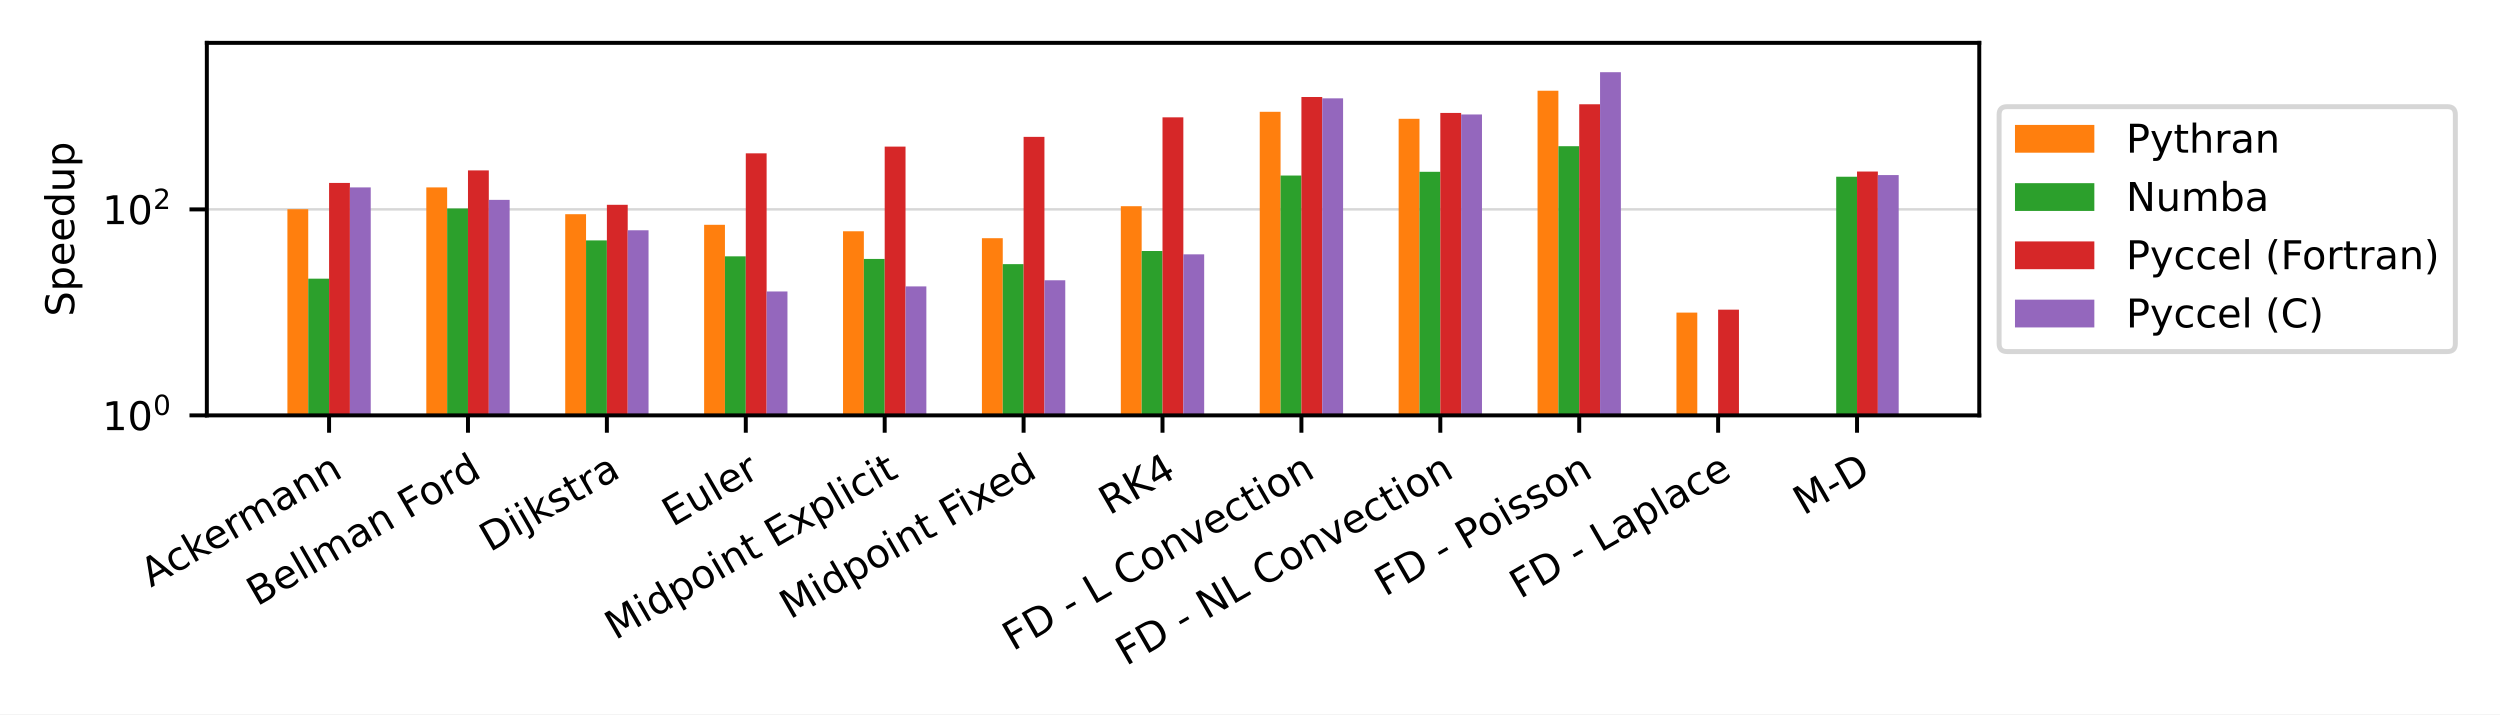
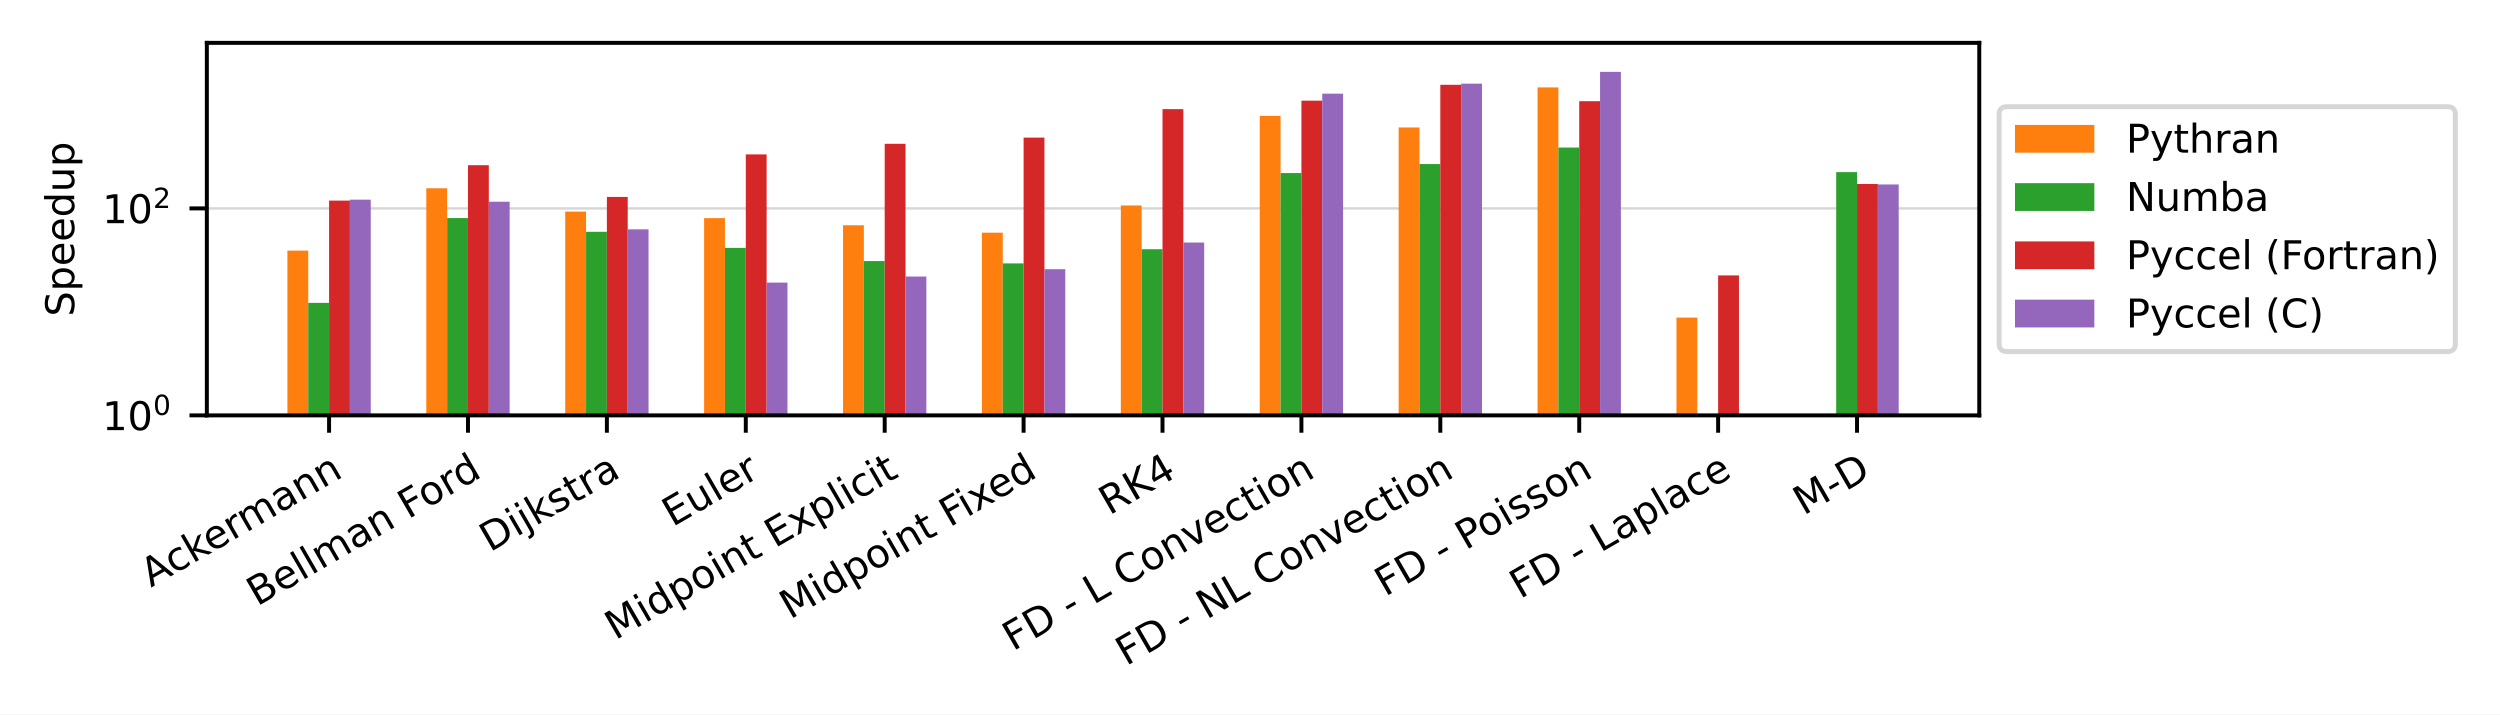
<svg xmlns="http://www.w3.org/2000/svg" xmlns:xlink="http://www.w3.org/1999/xlink" width="504pt" height="144pt" viewBox="0 0 504 144" version="1.1">
  <defs>
    <style type="text/css">*{stroke-linejoin: round; stroke-linecap: butt}</style>
  </defs>
  <g id="figure_1">
    <g id="patch_1">
      <path d="M 0 144  L 504 144  L 504 0  L 0 0  z " style="fill: #ffffff" />
    </g>
    <g id="axes_1">
      <g id="patch_2">
        <path d="M 41.698 83.74  L 399.02 83.74  L 399.02 8.64  L 41.698 8.64  z " style="fill: #ffffff" />
      </g>
      <g id="matplotlib.axis_1">
        <g id="xtick_1">
          <g id="line2d_1">
            <defs>
-               <path id="meb3651550b" d="M 0 0  L 0 3.5  " style="stroke: #000000; stroke-width: 0.8" />
+               <path id="m6b5cda3c43" d="M 0 0  L 0 3.5  " style="stroke: #000000; stroke-width: 0.8" />
            </defs>
            <g>
-               <use xlink:href="#meb3651550b" x="66.341" y="83.74" style="stroke: #000000; stroke-width: 0.8" />
+               <use xlink:href="#m6b5cda3c43" x="66.341" y="83.74" style="stroke: #000000; stroke-width: 0.8" />
            </g>
          </g>
          <g id="text_1">
            <g transform="translate(30.42646 118.494) rotate(-30) scale(0.08 -0.08)">
              <defs>
                <path id="DejaVuSans-41" d="M 2188 4044  L 1331 1722  L 3047 1722  L 2188 4044  z M 1831 4666  L 2547 4666  L 4325 0  L 3669 0  L 3244 1197  L 1141 1197  L 716 0  L 50 0  L 1831 4666  z " transform="scale(0.015625)" />
                <path id="DejaVuSans-63" d="M 3122 3366  L 3122 2828  Q 2878 2963 2633 3030  Q 2388 3097 2138 3097  Q 1578 3097 1268 2742  Q 959 2388 959 1747  Q 959 1106 1268 751  Q 1578 397 2138 397  Q 2388 397 2633 464  Q 2878 531 3122 666  L 3122 134  Q 2881 22 2623 -34  Q 2366 -91 2075 -91  Q 1284 -91 818 406  Q 353 903 353 1747  Q 353 2603 823 3093  Q 1294 3584 2113 3584  Q 2378 3584 2631 3529  Q 2884 3475 3122 3366  z " transform="scale(0.015625)" />
                <path id="DejaVuSans-6b" d="M 581 4863  L 1159 4863  L 1159 1991  L 2875 3500  L 3609 3500  L 1753 1863  L 3688 0  L 2938 0  L 1159 1709  L 1159 0  L 581 0  L 581 4863  z " transform="scale(0.015625)" />
                <path id="DejaVuSans-65" d="M 3597 1894  L 3597 1613  L 953 1613  Q 991 1019 1311 708  Q 1631 397 2203 397  Q 2534 397 2845 478  Q 3156 559 3463 722  L 3463 178  Q 3153 47 2828 -22  Q 2503 -91 2169 -91  Q 1331 -91 842 396  Q 353 884 353 1716  Q 353 2575 817 3079  Q 1281 3584 2069 3584  Q 2775 3584 3186 3129  Q 3597 2675 3597 1894  z M 3022 2063  Q 3016 2534 2758 2815  Q 2500 3097 2075 3097  Q 1594 3097 1305 2825  Q 1016 2553 972 2059  L 3022 2063  z " transform="scale(0.015625)" />
                <path id="DejaVuSans-72" d="M 2631 2963  Q 2534 3019 2420 3045  Q 2306 3072 2169 3072  Q 1681 3072 1420 2755  Q 1159 2438 1159 1844  L 1159 0  L 581 0  L 581 3500  L 1159 3500  L 1159 2956  Q 1341 3275 1631 3429  Q 1922 3584 2338 3584  Q 2397 3584 2469 3576  Q 2541 3569 2628 3553  L 2631 2963  z " transform="scale(0.015625)" />
                <path id="DejaVuSans-6d" d="M 3328 2828  Q 3544 3216 3844 3400  Q 4144 3584 4550 3584  Q 5097 3584 5394 3201  Q 5691 2819 5691 2113  L 5691 0  L 5113 0  L 5113 2094  Q 5113 2597 4934 2840  Q 4756 3084 4391 3084  Q 3944 3084 3684 2787  Q 3425 2491 3425 1978  L 3425 0  L 2847 0  L 2847 2094  Q 2847 2600 2669 2842  Q 2491 3084 2119 3084  Q 1678 3084 1418 2786  Q 1159 2488 1159 1978  L 1159 0  L 581 0  L 581 3500  L 1159 3500  L 1159 2956  Q 1356 3278 1631 3431  Q 1906 3584 2284 3584  Q 2666 3584 2933 3390  Q 3200 3197 3328 2828  z " transform="scale(0.015625)" />
                <path id="DejaVuSans-61" d="M 2194 1759  Q 1497 1759 1228 1600  Q 959 1441 959 1056  Q 959 750 1161 570  Q 1363 391 1709 391  Q 2188 391 2477 730  Q 2766 1069 2766 1631  L 2766 1759  L 2194 1759  z M 3341 1997  L 3341 0  L 2766 0  L 2766 531  Q 2569 213 2275 61  Q 1981 -91 1556 -91  Q 1019 -91 701 211  Q 384 513 384 1019  Q 384 1609 779 1909  Q 1175 2209 1959 2209  L 2766 2209  L 2766 2266  Q 2766 2663 2505 2880  Q 2244 3097 1772 3097  Q 1472 3097 1187 3025  Q 903 2953 641 2809  L 641 3341  Q 956 3463 1253 3523  Q 1550 3584 1831 3584  Q 2591 3584 2966 3190  Q 3341 2797 3341 1997  z " transform="scale(0.015625)" />
                <path id="DejaVuSans-6e" d="M 3513 2113  L 3513 0  L 2938 0  L 2938 2094  Q 2938 2591 2744 2837  Q 2550 3084 2163 3084  Q 1697 3084 1428 2787  Q 1159 2491 1159 1978  L 1159 0  L 581 0  L 581 3500  L 1159 3500  L 1159 2956  Q 1366 3272 1645 3428  Q 1925 3584 2291 3584  Q 2894 3584 3203 3211  Q 3513 2838 3513 2113  z " transform="scale(0.015625)" />
              </defs>
              <use xlink:href="#DejaVuSans-41" />
              <use xlink:href="#DejaVuSans-63" x="66.658" />
              <use xlink:href="#DejaVuSans-6b" x="121.639" />
              <use xlink:href="#DejaVuSans-65" x="175.924" />
              <use xlink:href="#DejaVuSans-72" x="237.447" />
              <use xlink:href="#DejaVuSans-6d" x="276.811" />
              <use xlink:href="#DejaVuSans-61" x="374.223" />
              <use xlink:href="#DejaVuSans-6e" x="435.502" />
              <use xlink:href="#DejaVuSans-6e" x="498.881" />
            </g>
          </g>
        </g>
        <g id="xtick_2">
          <g id="line2d_2">
            <g>
-               <use xlink:href="#meb3651550b" x="94.344" y="83.74" style="stroke: #000000; stroke-width: 0.8" />
+               <use xlink:href="#m6b5cda3c43" x="94.344" y="83.74" style="stroke: #000000; stroke-width: 0.8" />
            </g>
          </g>
          <g id="text_2">
            <g transform="translate(51.8328 122.3027) rotate(-30) scale(0.08 -0.08)">
              <defs>
                <path id="DejaVuSans-42" d="M 1259 2228  L 1259 519  L 2272 519  Q 2781 519 3026 730  Q 3272 941 3272 1375  Q 3272 1813 3026 2020  Q 2781 2228 2272 2228  L 1259 2228  z M 1259 4147  L 1259 2741  L 2194 2741  Q 2656 2741 2882 2914  Q 3109 3088 3109 3444  Q 3109 3797 2882 3972  Q 2656 4147 2194 4147  L 1259 4147  z M 628 4666  L 2241 4666  Q 2963 4666 3353 4366  Q 3744 4066 3744 3513  Q 3744 3084 3544 2831  Q 3344 2578 2956 2516  Q 3422 2416 3680 2098  Q 3938 1781 3938 1306  Q 3938 681 3513 340  Q 3088 0 2303 0  L 628 0  L 628 4666  z " transform="scale(0.015625)" />
                <path id="DejaVuSans-6c" d="M 603 4863  L 1178 4863  L 1178 0  L 603 0  L 603 4863  z " transform="scale(0.015625)" />
                <path id="DejaVuSans-20" transform="scale(0.015625)" />
                <path id="DejaVuSans-46" d="M 628 4666  L 3309 4666  L 3309 4134  L 1259 4134  L 1259 2759  L 3109 2759  L 3109 2228  L 1259 2228  L 1259 0  L 628 0  L 628 4666  z " transform="scale(0.015625)" />
                <path id="DejaVuSans-6f" d="M 1959 3097  Q 1497 3097 1228 2736  Q 959 2375 959 1747  Q 959 1119 1226 758  Q 1494 397 1959 397  Q 2419 397 2687 759  Q 2956 1122 2956 1747  Q 2956 2369 2687 2733  Q 2419 3097 1959 3097  z M 1959 3584  Q 2709 3584 3137 3096  Q 3566 2609 3566 1747  Q 3566 888 3137 398  Q 2709 -91 1959 -91  Q 1206 -91 779 398  Q 353 888 353 1747  Q 353 2609 779 3096  Q 1206 3584 1959 3584  z " transform="scale(0.015625)" />
                <path id="DejaVuSans-64" d="M 2906 2969  L 2906 4863  L 3481 4863  L 3481 0  L 2906 0  L 2906 525  Q 2725 213 2448 61  Q 2172 -91 1784 -91  Q 1150 -91 751 415  Q 353 922 353 1747  Q 353 2572 751 3078  Q 1150 3584 1784 3584  Q 2172 3584 2448 3432  Q 2725 3281 2906 2969  z M 947 1747  Q 947 1113 1208 752  Q 1469 391 1925 391  Q 2381 391 2643 752  Q 2906 1113 2906 1747  Q 2906 2381 2643 2742  Q 2381 3103 1925 3103  Q 1469 3103 1208 2742  Q 947 2381 947 1747  z " transform="scale(0.015625)" />
              </defs>
              <use xlink:href="#DejaVuSans-42" />
              <use xlink:href="#DejaVuSans-65" x="68.604" />
              <use xlink:href="#DejaVuSans-6c" x="130.127" />
              <use xlink:href="#DejaVuSans-6c" x="157.91" />
              <use xlink:href="#DejaVuSans-6d" x="185.693" />
              <use xlink:href="#DejaVuSans-61" x="283.105" />
              <use xlink:href="#DejaVuSans-6e" x="344.385" />
              <use xlink:href="#DejaVuSans-20" x="407.764" />
              <use xlink:href="#DejaVuSans-46" x="439.551" />
              <use xlink:href="#DejaVuSans-6f" x="493.445" />
              <use xlink:href="#DejaVuSans-72" x="554.627" />
              <use xlink:href="#DejaVuSans-64" x="593.99" />
            </g>
          </g>
        </g>
        <g id="xtick_3">
          <g id="line2d_3">
            <g>
-               <use xlink:href="#meb3651550b" x="122.347" y="83.74" style="stroke: #000000; stroke-width: 0.8" />
+               <use xlink:href="#m6b5cda3c43" x="122.347" y="83.74" style="stroke: #000000; stroke-width: 0.8" />
            </g>
          </g>
          <g id="text_3">
            <g transform="translate(98.77174 111.3702) rotate(-30) scale(0.08 -0.08)">
              <defs>
                <path id="DejaVuSans-44" d="M 1259 4147  L 1259 519  L 2022 519  Q 2988 519 3436 956  Q 3884 1394 3884 2338  Q 3884 3275 3436 3711  Q 2988 4147 2022 4147  L 1259 4147  z M 628 4666  L 1925 4666  Q 3281 4666 3915 4102  Q 4550 3538 4550 2338  Q 4550 1131 3912 565  Q 3275 0 1925 0  L 628 0  L 628 4666  z " transform="scale(0.015625)" />
                <path id="DejaVuSans-69" d="M 603 3500  L 1178 3500  L 1178 0  L 603 0  L 603 3500  z M 603 4863  L 1178 4863  L 1178 4134  L 603 4134  L 603 4863  z " transform="scale(0.015625)" />
                <path id="DejaVuSans-6a" d="M 603 3500  L 1178 3500  L 1178 -63  Q 1178 -731 923 -1031  Q 669 -1331 103 -1331  L -116 -1331  L -116 -844  L 38 -844  Q 366 -844 484 -692  Q 603 -541 603 -63  L 603 3500  z M 603 4863  L 1178 4863  L 1178 4134  L 603 4134  L 603 4863  z " transform="scale(0.015625)" />
                <path id="DejaVuSans-73" d="M 2834 3397  L 2834 2853  Q 2591 2978 2328 3040  Q 2066 3103 1784 3103  Q 1356 3103 1142 2972  Q 928 2841 928 2578  Q 928 2378 1081 2264  Q 1234 2150 1697 2047  L 1894 2003  Q 2506 1872 2764 1633  Q 3022 1394 3022 966  Q 3022 478 2636 193  Q 2250 -91 1575 -91  Q 1294 -91 989 -36  Q 684 19 347 128  L 347 722  Q 666 556 975 473  Q 1284 391 1588 391  Q 1994 391 2212 530  Q 2431 669 2431 922  Q 2431 1156 2273 1281  Q 2116 1406 1581 1522  L 1381 1569  Q 847 1681 609 1914  Q 372 2147 372 2553  Q 372 3047 722 3315  Q 1072 3584 1716 3584  Q 2034 3584 2315 3537  Q 2597 3491 2834 3397  z " transform="scale(0.015625)" />
                <path id="DejaVuSans-74" d="M 1172 4494  L 1172 3500  L 2356 3500  L 2356 3053  L 1172 3053  L 1172 1153  Q 1172 725 1289 603  Q 1406 481 1766 481  L 2356 481  L 2356 0  L 1766 0  Q 1100 0 847 248  Q 594 497 594 1153  L 594 3053  L 172 3053  L 172 3500  L 594 3500  L 594 4494  L 1172 4494  z " transform="scale(0.015625)" />
              </defs>
              <use xlink:href="#DejaVuSans-44" />
              <use xlink:href="#DejaVuSans-69" x="77.002" />
              <use xlink:href="#DejaVuSans-6a" x="104.785" />
              <use xlink:href="#DejaVuSans-6b" x="132.568" />
              <use xlink:href="#DejaVuSans-73" x="190.479" />
              <use xlink:href="#DejaVuSans-74" x="242.578" />
              <use xlink:href="#DejaVuSans-72" x="281.787" />
              <use xlink:href="#DejaVuSans-61" x="322.9" />
            </g>
          </g>
        </g>
        <g id="xtick_4">
          <g id="line2d_4">
            <g>
-               <use xlink:href="#meb3651550b" x="150.351" y="83.74" style="stroke: #000000; stroke-width: 0.8" />
+               <use xlink:href="#m6b5cda3c43" x="150.351" y="83.74" style="stroke: #000000; stroke-width: 0.8" />
            </g>
          </g>
          <g id="text_4">
            <g transform="translate(135.5858 106.2833) rotate(-30) scale(0.08 -0.08)">
              <defs>
                <path id="DejaVuSans-45" d="M 628 4666  L 3578 4666  L 3578 4134  L 1259 4134  L 1259 2753  L 3481 2753  L 3481 2222  L 1259 2222  L 1259 531  L 3634 531  L 3634 0  L 628 0  L 628 4666  z " transform="scale(0.015625)" />
                <path id="DejaVuSans-75" d="M 544 1381  L 544 3500  L 1119 3500  L 1119 1403  Q 1119 906 1312 657  Q 1506 409 1894 409  Q 2359 409 2629 706  Q 2900 1003 2900 1516  L 2900 3500  L 3475 3500  L 3475 0  L 2900 0  L 2900 538  Q 2691 219 2414 64  Q 2138 -91 1772 -91  Q 1169 -91 856 284  Q 544 659 544 1381  z M 1991 3584  L 1991 3584  z " transform="scale(0.015625)" />
              </defs>
              <use xlink:href="#DejaVuSans-45" />
              <use xlink:href="#DejaVuSans-75" x="63.184" />
              <use xlink:href="#DejaVuSans-6c" x="126.562" />
              <use xlink:href="#DejaVuSans-65" x="154.346" />
              <use xlink:href="#DejaVuSans-72" x="215.869" />
            </g>
          </g>
        </g>
        <g id="xtick_5">
          <g id="line2d_5">
            <g>
-               <use xlink:href="#meb3651550b" x="178.354" y="83.74" style="stroke: #000000; stroke-width: 0.8" />
+               <use xlink:href="#m6b5cda3c43" x="178.354" y="83.74" style="stroke: #000000; stroke-width: 0.8" />
            </g>
          </g>
          <g id="text_5">
            <g transform="translate(124.0452 129.114) rotate(-30) scale(0.08 -0.08)">
              <defs>
                <path id="DejaVuSans-4d" d="M 628 4666  L 1569 4666  L 2759 1491  L 3956 4666  L 4897 4666  L 4897 0  L 4281 0  L 4281 4097  L 3078 897  L 2444 897  L 1241 4097  L 1241 0  L 628 0  L 628 4666  z " transform="scale(0.015625)" />
                <path id="DejaVuSans-70" d="M 1159 525  L 1159 -1331  L 581 -1331  L 581 3500  L 1159 3500  L 1159 2969  Q 1341 3281 1617 3432  Q 1894 3584 2278 3584  Q 2916 3584 3314 3078  Q 3713 2572 3713 1747  Q 3713 922 3314 415  Q 2916 -91 2278 -91  Q 1894 -91 1617 61  Q 1341 213 1159 525  z M 3116 1747  Q 3116 2381 2855 2742  Q 2594 3103 2138 3103  Q 1681 3103 1420 2742  Q 1159 2381 1159 1747  Q 1159 1113 1420 752  Q 1681 391 2138 391  Q 2594 391 2855 752  Q 3116 1113 3116 1747  z " transform="scale(0.015625)" />
                <path id="DejaVuSans-78" d="M 3513 3500  L 2247 1797  L 3578 0  L 2900 0  L 1881 1375  L 863 0  L 184 0  L 1544 1831  L 300 3500  L 978 3500  L 1906 2253  L 2834 3500  L 3513 3500  z " transform="scale(0.015625)" />
              </defs>
              <use xlink:href="#DejaVuSans-4d" />
              <use xlink:href="#DejaVuSans-69" x="86.279" />
              <use xlink:href="#DejaVuSans-64" x="114.062" />
              <use xlink:href="#DejaVuSans-70" x="177.539" />
              <use xlink:href="#DejaVuSans-6f" x="241.016" />
              <use xlink:href="#DejaVuSans-69" x="302.197" />
              <use xlink:href="#DejaVuSans-6e" x="329.98" />
              <use xlink:href="#DejaVuSans-74" x="393.359" />
              <use xlink:href="#DejaVuSans-20" x="432.568" />
              <use xlink:href="#DejaVuSans-45" x="464.355" />
              <use xlink:href="#DejaVuSans-78" x="527.539" />
              <use xlink:href="#DejaVuSans-70" x="586.719" />
              <use xlink:href="#DejaVuSans-6c" x="650.195" />
              <use xlink:href="#DejaVuSans-69" x="677.979" />
              <use xlink:href="#DejaVuSans-63" x="705.762" />
              <use xlink:href="#DejaVuSans-69" x="760.742" />
              <use xlink:href="#DejaVuSans-74" x="788.525" />
            </g>
          </g>
        </g>
        <g id="xtick_6">
          <g id="line2d_6">
            <g>
-               <use xlink:href="#meb3651550b" x="206.357" y="83.74" style="stroke: #000000; stroke-width: 0.8" />
+               <use xlink:href="#m6b5cda3c43" x="206.357" y="83.74" style="stroke: #000000; stroke-width: 0.8" />
            </g>
          </g>
          <g id="text_6">
            <g transform="translate(159.2723 124.9433) rotate(-30) scale(0.08 -0.08)">
              <use xlink:href="#DejaVuSans-4d" />
              <use xlink:href="#DejaVuSans-69" x="86.279" />
              <use xlink:href="#DejaVuSans-64" x="114.062" />
              <use xlink:href="#DejaVuSans-70" x="177.539" />
              <use xlink:href="#DejaVuSans-6f" x="241.016" />
              <use xlink:href="#DejaVuSans-69" x="302.197" />
              <use xlink:href="#DejaVuSans-6e" x="329.98" />
              <use xlink:href="#DejaVuSans-74" x="393.359" />
              <use xlink:href="#DejaVuSans-20" x="432.568" />
              <use xlink:href="#DejaVuSans-46" x="464.355" />
              <use xlink:href="#DejaVuSans-69" x="514.625" />
              <use xlink:href="#DejaVuSans-78" x="542.408" />
              <use xlink:href="#DejaVuSans-65" x="598.463" />
              <use xlink:href="#DejaVuSans-64" x="659.986" />
            </g>
          </g>
        </g>
        <g id="xtick_7">
          <g id="line2d_7">
            <g>
-               <use xlink:href="#meb3651550b" x="234.361" y="83.74" style="stroke: #000000; stroke-width: 0.8" />
+               <use xlink:href="#m6b5cda3c43" x="234.361" y="83.74" style="stroke: #000000; stroke-width: 0.8" />
            </g>
          </g>
          <g id="text_7">
            <g transform="translate(223.6346 103.9515) rotate(-30) scale(0.08 -0.08)">
              <defs>
                <path id="DejaVuSans-52" d="M 2841 2188  Q 3044 2119 3236 1894  Q 3428 1669 3622 1275  L 4263 0  L 3584 0  L 2988 1197  Q 2756 1666 2539 1819  Q 2322 1972 1947 1972  L 1259 1972  L 1259 0  L 628 0  L 628 4666  L 2053 4666  Q 2853 4666 3247 4331  Q 3641 3997 3641 3322  Q 3641 2881 3436 2590  Q 3231 2300 2841 2188  z M 1259 4147  L 1259 2491  L 2053 2491  Q 2509 2491 2742 2702  Q 2975 2913 2975 3322  Q 2975 3731 2742 3939  Q 2509 4147 2053 4147  L 1259 4147  z " transform="scale(0.015625)" />
                <path id="DejaVuSans-4b" d="M 628 4666  L 1259 4666  L 1259 2694  L 3353 4666  L 4166 4666  L 1850 2491  L 4331 0  L 3500 0  L 1259 2247  L 1259 0  L 628 0  L 628 4666  z " transform="scale(0.015625)" />
                <path id="DejaVuSans-34" d="M 2419 4116  L 825 1625  L 2419 1625  L 2419 4116  z M 2253 4666  L 3047 4666  L 3047 1625  L 3713 1625  L 3713 1100  L 3047 1100  L 3047 0  L 2419 0  L 2419 1100  L 313 1100  L 313 1709  L 2253 4666  z " transform="scale(0.015625)" />
              </defs>
              <use xlink:href="#DejaVuSans-52" />
              <use xlink:href="#DejaVuSans-4b" x="69.482" />
              <use xlink:href="#DejaVuSans-34" x="135.059" />
            </g>
          </g>
        </g>
        <g id="xtick_8">
          <g id="line2d_8">
            <g>
-               <use xlink:href="#meb3651550b" x="262.364" y="83.74" style="stroke: #000000; stroke-width: 0.8" />
+               <use xlink:href="#m6b5cda3c43" x="262.364" y="83.74" style="stroke: #000000; stroke-width: 0.8" />
            </g>
          </g>
          <g id="text_8">
            <g transform="translate(204.2067 131.3358) rotate(-30) scale(0.08 -0.08)">
              <defs>
                <path id="DejaVuSans-2d" d="M 313 2009  L 1997 2009  L 1997 1497  L 313 1497  L 313 2009  z " transform="scale(0.015625)" />
                <path id="DejaVuSans-4c" d="M 628 4666  L 1259 4666  L 1259 531  L 3531 531  L 3531 0  L 628 0  L 628 4666  z " transform="scale(0.015625)" />
                <path id="DejaVuSans-43" d="M 4122 4306  L 4122 3641  Q 3803 3938 3442 4084  Q 3081 4231 2675 4231  Q 1875 4231 1450 3742  Q 1025 3253 1025 2328  Q 1025 1406 1450 917  Q 1875 428 2675 428  Q 3081 428 3442 575  Q 3803 722 4122 1019  L 4122 359  Q 3791 134 3420 21  Q 3050 -91 2638 -91  Q 1578 -91 968 557  Q 359 1206 359 2328  Q 359 3453 968 4101  Q 1578 4750 2638 4750  Q 3056 4750 3426 4639  Q 3797 4528 4122 4306  z " transform="scale(0.015625)" />
                <path id="DejaVuSans-76" d="M 191 3500  L 800 3500  L 1894 563  L 2988 3500  L 3597 3500  L 2284 0  L 1503 0  L 191 3500  z " transform="scale(0.015625)" />
              </defs>
              <use xlink:href="#DejaVuSans-46" />
              <use xlink:href="#DejaVuSans-44" x="57.52" />
              <use xlink:href="#DejaVuSans-20" x="134.521" />
              <use xlink:href="#DejaVuSans-2d" x="166.309" />
              <use xlink:href="#DejaVuSans-20" x="202.393" />
              <use xlink:href="#DejaVuSans-4c" x="234.18" />
              <use xlink:href="#DejaVuSans-20" x="289.893" />
              <use xlink:href="#DejaVuSans-43" x="321.68" />
              <use xlink:href="#DejaVuSans-6f" x="391.504" />
              <use xlink:href="#DejaVuSans-6e" x="452.686" />
              <use xlink:href="#DejaVuSans-76" x="516.064" />
              <use xlink:href="#DejaVuSans-65" x="575.244" />
              <use xlink:href="#DejaVuSans-63" x="636.768" />
              <use xlink:href="#DejaVuSans-74" x="691.748" />
              <use xlink:href="#DejaVuSans-69" x="730.957" />
              <use xlink:href="#DejaVuSans-6f" x="758.74" />
              <use xlink:href="#DejaVuSans-6e" x="819.922" />
            </g>
          </g>
        </g>
        <g id="xtick_9">
          <g id="line2d_9">
            <g>
-               <use xlink:href="#meb3651550b" x="290.367" y="83.74" style="stroke: #000000; stroke-width: 0.8" />
+               <use xlink:href="#m6b5cda3c43" x="290.367" y="83.74" style="stroke: #000000; stroke-width: 0.8" />
            </g>
          </g>
          <g id="text_9">
            <g transform="translate(227.0268 134.3283) rotate(-30) scale(0.08 -0.08)">
              <defs>
                <path id="DejaVuSans-4e" d="M 628 4666  L 1478 4666  L 3547 763  L 3547 4666  L 4159 4666  L 4159 0  L 3309 0  L 1241 3903  L 1241 0  L 628 0  L 628 4666  z " transform="scale(0.015625)" />
              </defs>
              <use xlink:href="#DejaVuSans-46" />
              <use xlink:href="#DejaVuSans-44" x="57.52" />
              <use xlink:href="#DejaVuSans-20" x="134.521" />
              <use xlink:href="#DejaVuSans-2d" x="166.309" />
              <use xlink:href="#DejaVuSans-20" x="202.393" />
              <use xlink:href="#DejaVuSans-4e" x="234.18" />
              <use xlink:href="#DejaVuSans-4c" x="308.984" />
              <use xlink:href="#DejaVuSans-20" x="364.697" />
              <use xlink:href="#DejaVuSans-43" x="396.484" />
              <use xlink:href="#DejaVuSans-6f" x="466.309" />
              <use xlink:href="#DejaVuSans-6e" x="527.49" />
              <use xlink:href="#DejaVuSans-76" x="590.869" />
              <use xlink:href="#DejaVuSans-65" x="650.049" />
              <use xlink:href="#DejaVuSans-63" x="711.572" />
              <use xlink:href="#DejaVuSans-74" x="766.553" />
              <use xlink:href="#DejaVuSans-69" x="805.762" />
              <use xlink:href="#DejaVuSans-6f" x="833.545" />
              <use xlink:href="#DejaVuSans-6e" x="894.727" />
            </g>
          </g>
        </g>
        <g id="xtick_10">
          <g id="line2d_10">
            <g>
-               <use xlink:href="#meb3651550b" x="318.371" y="83.74" style="stroke: #000000; stroke-width: 0.8" />
+               <use xlink:href="#m6b5cda3c43" x="318.371" y="83.74" style="stroke: #000000; stroke-width: 0.8" />
            </g>
          </g>
          <g id="text_10">
            <g transform="translate(279.2485 120.3458) rotate(-30) scale(0.08 -0.08)">
              <defs>
                <path id="DejaVuSans-50" d="M 1259 4147  L 1259 2394  L 2053 2394  Q 2494 2394 2734 2622  Q 2975 2850 2975 3272  Q 2975 3691 2734 3919  Q 2494 4147 2053 4147  L 1259 4147  z M 628 4666  L 2053 4666  Q 2838 4666 3239 4311  Q 3641 3956 3641 3272  Q 3641 2581 3239 2228  Q 2838 1875 2053 1875  L 1259 1875  L 1259 0  L 628 0  L 628 4666  z " transform="scale(0.015625)" />
              </defs>
              <use xlink:href="#DejaVuSans-46" />
              <use xlink:href="#DejaVuSans-44" x="57.52" />
              <use xlink:href="#DejaVuSans-20" x="134.521" />
              <use xlink:href="#DejaVuSans-2d" x="166.309" />
              <use xlink:href="#DejaVuSans-20" x="202.393" />
              <use xlink:href="#DejaVuSans-50" x="234.18" />
              <use xlink:href="#DejaVuSans-6f" x="290.857" />
              <use xlink:href="#DejaVuSans-69" x="352.039" />
              <use xlink:href="#DejaVuSans-73" x="379.822" />
              <use xlink:href="#DejaVuSans-73" x="431.922" />
              <use xlink:href="#DejaVuSans-6f" x="484.021" />
              <use xlink:href="#DejaVuSans-6e" x="545.203" />
            </g>
          </g>
        </g>
        <g id="xtick_11">
          <g id="line2d_11">
            <g>
-               <use xlink:href="#meb3651550b" x="346.374" y="83.74" style="stroke: #000000; stroke-width: 0.8" />
+               <use xlink:href="#m6b5cda3c43" x="346.374" y="83.74" style="stroke: #000000; stroke-width: 0.8" />
            </g>
          </g>
          <g id="text_11">
            <g transform="translate(306.4432 120.8127) rotate(-30) scale(0.08 -0.08)">
              <use xlink:href="#DejaVuSans-46" />
              <use xlink:href="#DejaVuSans-44" x="57.52" />
              <use xlink:href="#DejaVuSans-20" x="134.521" />
              <use xlink:href="#DejaVuSans-2d" x="166.309" />
              <use xlink:href="#DejaVuSans-20" x="202.393" />
              <use xlink:href="#DejaVuSans-4c" x="234.18" />
              <use xlink:href="#DejaVuSans-61" x="289.893" />
              <use xlink:href="#DejaVuSans-70" x="351.172" />
              <use xlink:href="#DejaVuSans-6c" x="414.648" />
              <use xlink:href="#DejaVuSans-61" x="442.432" />
              <use xlink:href="#DejaVuSans-63" x="503.711" />
              <use xlink:href="#DejaVuSans-65" x="558.691" />
            </g>
          </g>
        </g>
        <g id="xtick_12">
          <g id="line2d_12">
            <g>
-               <use xlink:href="#meb3651550b" x="374.377" y="83.74" style="stroke: #000000; stroke-width: 0.8" />
+               <use xlink:href="#m6b5cda3c43" x="374.377" y="83.74" style="stroke: #000000; stroke-width: 0.8" />
            </g>
          </g>
          <g id="text_12">
            <g transform="translate(363.6045 103.9783) rotate(-30) scale(0.08 -0.08)">
              <use xlink:href="#DejaVuSans-4d" />
              <use xlink:href="#DejaVuSans-2d" x="86.279" />
              <use xlink:href="#DejaVuSans-44" x="122.363" />
            </g>
          </g>
        </g>
      </g>
      <g id="matplotlib.axis_2">
        <g id="ytick_1">
          <g id="line2d_13">
-             <path d="M 41.698 83.74  L 399.02 83.74  " clip-path="url(#paba9c81b95)" style="fill: none; stroke: #b0b0b0; stroke-opacity: 0.5; stroke-width: 0.5; stroke-linecap: square" />
+             <path d="M 41.698 83.74  L 399.02 83.74  " clip-path="url(#pb5d65a0486)" style="fill: none; stroke: #b0b0b0; stroke-opacity: 0.5; stroke-width: 0.5; stroke-linecap: square" />
          </g>
          <g id="line2d_14">
            <defs>
-               <path id="m7df6b42cbc" d="M 0 0  L -3.5 0  " style="stroke: #000000; stroke-width: 0.8" />
+               <path id="m469e560b62" d="M 0 0  L -3.5 0  " style="stroke: #000000; stroke-width: 0.8" />
            </defs>
            <g>
-               <use xlink:href="#m7df6b42cbc" x="41.698" y="83.74" style="stroke: #000000; stroke-width: 0.8" />
+               <use xlink:href="#m469e560b62" x="41.698" y="83.74" style="stroke: #000000; stroke-width: 0.8" />
            </g>
          </g>
          <g id="text_13">
            <g transform="translate(20.61801 86.77899) scale(0.08 -0.08)">
              <defs>
                <path id="DejaVuSans-31" d="M 794 531  L 1825 531  L 1825 4091  L 703 3866  L 703 4441  L 1819 4666  L 2450 4666  L 2450 531  L 3481 531  L 3481 0  L 794 0  L 794 531  z " transform="scale(0.015625)" />
                <path id="DejaVuSans-30" d="M 2034 4250  Q 1547 4250 1301 3770  Q 1056 3291 1056 2328  Q 1056 1369 1301 889  Q 1547 409 2034 409  Q 2525 409 2770 889  Q 3016 1369 3016 2328  Q 3016 3291 2770 3770  Q 2525 4250 2034 4250  z M 2034 4750  Q 2819 4750 3233 4129  Q 3647 3509 3647 2328  Q 3647 1150 3233 529  Q 2819 -91 2034 -91  Q 1250 -91 836 529  Q 422 1150 422 2328  Q 422 3509 836 4129  Q 1250 4750 2034 4750  z " transform="scale(0.015625)" />
              </defs>
              <use xlink:href="#DejaVuSans-31" transform="translate(0 0.765625)" />
              <use xlink:href="#DejaVuSans-30" transform="translate(63.62305 0.765625)" />
              <use xlink:href="#DejaVuSans-30" transform="translate(128.2031 39.04688) scale(0.7)" />
            </g>
          </g>
        </g>
        <g id="ytick_2">
          <g id="line2d_15">
-             <path d="M 41.698 42.213  L 399.02 42.213  " clip-path="url(#paba9c81b95)" style="fill: none; stroke: #b0b0b0; stroke-opacity: 0.5; stroke-width: 0.5; stroke-linecap: square" />
+             <path d="M 41.698 42.015  L 399.02 42.015  " clip-path="url(#pb5d65a0486)" style="fill: none; stroke: #b0b0b0; stroke-opacity: 0.5; stroke-width: 0.5; stroke-linecap: square" />
          </g>
          <g id="line2d_16">
            <g>
-               <use xlink:href="#m7df6b42cbc" x="41.698" y="42.213" style="stroke: #000000; stroke-width: 0.8" />
+               <use xlink:href="#m469e560b62" x="41.698" y="42.015" style="stroke: #000000; stroke-width: 0.8" />
            </g>
          </g>
          <g id="text_14">
-             <g transform="translate(20.61801 45.25278) scale(0.08 -0.08)">
+             <g transform="translate(20.61801 45.05463) scale(0.08 -0.08)">
              <defs>
                <path id="DejaVuSans-32" d="M 1228 531  L 3431 531  L 3431 0  L 469 0  L 469 531  Q 828 903 1448 1529  Q 2069 2156 2228 2338  Q 2531 2678 2651 2914  Q 2772 3150 2772 3378  Q 2772 3750 2511 3984  Q 2250 4219 1831 4219  Q 1534 4219 1204 4116  Q 875 4013 500 3803  L 500 4441  Q 881 4594 1212 4672  Q 1544 4750 1819 4750  Q 2544 4750 2975 4387  Q 3406 4025 3406 3419  Q 3406 3131 3298 2873  Q 3191 2616 2906 2266  Q 2828 2175 2409 1742  Q 1991 1309 1228 531  z " transform="scale(0.015625)" />
              </defs>
              <use xlink:href="#DejaVuSans-31" transform="translate(0 0.765625)" />
              <use xlink:href="#DejaVuSans-30" transform="translate(63.62305 0.765625)" />
              <use xlink:href="#DejaVuSans-32" transform="translate(128.2031 39.04688) scale(0.7)" />
            </g>
          </g>
        </g>
        <g id="text_15">
          <g transform="translate(14.95426 63.80481) rotate(-90) scale(0.08 -0.08)">
            <defs>
              <path id="DejaVuSans-53" d="M 3425 4513  L 3425 3897  Q 3066 4069 2747 4153  Q 2428 4238 2131 4238  Q 1616 4238 1336 4038  Q 1056 3838 1056 3469  Q 1056 3159 1242 3001  Q 1428 2844 1947 2747  L 2328 2669  Q 3034 2534 3370 2195  Q 3706 1856 3706 1288  Q 3706 609 3251 259  Q 2797 -91 1919 -91  Q 1588 -91 1214 -16  Q 841 59 441 206  L 441 856  Q 825 641 1194 531  Q 1563 422 1919 422  Q 2459 422 2753 634  Q 3047 847 3047 1241  Q 3047 1584 2836 1778  Q 2625 1972 2144 2069  L 1759 2144  Q 1053 2284 737 2584  Q 422 2884 422 3419  Q 422 4038 858 4394  Q 1294 4750 2059 4750  Q 2388 4750 2728 4690  Q 3069 4631 3425 4513  z " transform="scale(0.015625)" />
            </defs>
            <use xlink:href="#DejaVuSans-53" />
            <use xlink:href="#DejaVuSans-70" x="63.477" />
            <use xlink:href="#DejaVuSans-65" x="126.953" />
            <use xlink:href="#DejaVuSans-65" x="188.477" />
            <use xlink:href="#DejaVuSans-64" x="250" />
            <use xlink:href="#DejaVuSans-75" x="313.477" />
            <use xlink:href="#DejaVuSans-70" x="376.855" />
          </g>
        </g>
      </g>
      <g id="patch_3">
-         <path d="M 57.94 20846.847  L 62.14 20846.847  L 62.14 42.174  L 57.94 42.174  z " clip-path="url(#paba9c81b95)" style="fill: #ff7f0e" />
+         <path d="M 57.94 20945.921  L 62.14 20945.921  L 62.14 50.521  L 57.94 50.521  z " clip-path="url(#pb5d65a0486)" style="fill: #ff7f0e" />
      </g>
      <g id="patch_4">
-         <path d="M 85.943 20846.847  L 90.144 20846.847  L 90.144 37.774  L 85.943 37.774  z " clip-path="url(#paba9c81b95)" style="fill: #ff7f0e" />
+         <path d="M 85.943 20945.921  L 90.144 20945.921  L 90.144 37.957  L 85.943 37.957  z " clip-path="url(#pb5d65a0486)" style="fill: #ff7f0e" />
      </g>
      <g id="patch_5">
-         <path d="M 113.947 20846.847  L 118.147 20846.847  L 118.147 43.189  L 113.947 43.189  z " clip-path="url(#paba9c81b95)" style="fill: #ff7f0e" />
+         <path d="M 113.947 20945.921  L 118.147 20945.921  L 118.147 42.663  L 113.947 42.663  z " clip-path="url(#pb5d65a0486)" style="fill: #ff7f0e" />
      </g>
      <g id="patch_6">
-         <path d="M 141.95 20846.847  L 146.15 20846.847  L 146.15 45.316  L 141.95 45.316  z " clip-path="url(#paba9c81b95)" style="fill: #ff7f0e" />
+         <path d="M 141.95 20945.921  L 146.15 20945.921  L 146.15 43.982  L 141.95 43.982  z " clip-path="url(#pb5d65a0486)" style="fill: #ff7f0e" />
      </g>
      <g id="patch_7">
-         <path d="M 169.953 20846.847  L 174.154 20846.847  L 174.154 46.628  L 169.953 46.628  z " clip-path="url(#paba9c81b95)" style="fill: #ff7f0e" />
+         <path d="M 169.953 20945.921  L 174.154 20945.921  L 174.154 45.416  L 169.953 45.416  z " clip-path="url(#pb5d65a0486)" style="fill: #ff7f0e" />
      </g>
      <g id="patch_8">
-         <path d="M 197.956 20846.847  L 202.157 20846.847  L 202.157 48.02  L 197.956 48.02  z " clip-path="url(#paba9c81b95)" style="fill: #ff7f0e" />
+         <path d="M 197.956 20945.921  L 202.157 20945.921  L 202.157 46.902  L 197.956 46.902  z " clip-path="url(#pb5d65a0486)" style="fill: #ff7f0e" />
      </g>
      <g id="patch_9">
-         <path d="M 225.96 20846.847  L 230.16 20846.847  L 230.16 41.565  L 225.96 41.565  z " clip-path="url(#paba9c81b95)" style="fill: #ff7f0e" />
+         <path d="M 225.96 20945.921  L 230.16 20945.921  L 230.16 41.428  L 225.96 41.428  z " clip-path="url(#pb5d65a0486)" style="fill: #ff7f0e" />
      </g>
      <g id="patch_10">
-         <path d="M 253.963 20846.847  L 258.163 20846.847  L 258.163 22.533  L 253.963 22.533  z " clip-path="url(#paba9c81b95)" style="fill: #ff7f0e" />
+         <path d="M 253.963 20945.921  L 258.163 20945.921  L 258.163 23.364  L 253.963 23.364  z " clip-path="url(#pb5d65a0486)" style="fill: #ff7f0e" />
      </g>
      <g id="patch_11">
-         <path d="M 281.966 20846.847  L 286.167 20846.847  L 286.167 23.95  L 281.966 23.95  z " clip-path="url(#paba9c81b95)" style="fill: #ff7f0e" />
+         <path d="M 281.966 20945.921  L 286.167 20945.921  L 286.167 25.695  L 281.966 25.695  z " clip-path="url(#pb5d65a0486)" style="fill: #ff7f0e" />
      </g>
      <g id="patch_12">
-         <path d="M 309.97 20846.847  L 314.17 20846.847  L 314.17 18.298  L 309.97 18.298  z " clip-path="url(#paba9c81b95)" style="fill: #ff7f0e" />
+         <path d="M 309.97 20945.921  L 314.17 20945.921  L 314.17 17.615  L 309.97 17.615  z " clip-path="url(#pb5d65a0486)" style="fill: #ff7f0e" />
      </g>
      <g id="patch_13">
-         <path d="M 337.973 20846.847  L 342.173 20846.847  L 342.173 63.027  L 337.973 63.027  z " clip-path="url(#paba9c81b95)" style="fill: #ff7f0e" />
+         <path d="M 337.973 20945.921  L 342.173 20945.921  L 342.173 64.025  L 337.973 64.025  z " clip-path="url(#pb5d65a0486)" style="fill: #ff7f0e" />
      </g>
      <g id="patch_14">
-         <path clip-path="url(#paba9c81b95)" style="fill: #ff7f0e" />
+         <path clip-path="url(#pb5d65a0486)" style="fill: #ff7f0e" />
      </g>
      <g id="patch_15">
-         <path d="M 62.14 20846.847  L 66.341 20846.847  L 66.341 56.182  L 62.14 56.182  z " clip-path="url(#paba9c81b95)" style="fill: #2ca02c" />
+         <path d="M 62.14 20945.921  L 66.341 20945.921  L 66.341 61.054  L 62.14 61.054  z " clip-path="url(#pb5d65a0486)" style="fill: #2ca02c" />
      </g>
      <g id="patch_16">
-         <path d="M 90.144 20846.847  L 94.344 20846.847  L 94.344 42.022  L 90.144 42.022  z " clip-path="url(#paba9c81b95)" style="fill: #2ca02c" />
+         <path d="M 90.144 20945.921  L 94.344 20945.921  L 94.344 43.956  L 90.144 43.956  z " clip-path="url(#pb5d65a0486)" style="fill: #2ca02c" />
      </g>
      <g id="patch_17">
-         <path d="M 118.147 20846.847  L 122.347 20846.847  L 122.347 48.464  L 118.147 48.464  z " clip-path="url(#paba9c81b95)" style="fill: #2ca02c" />
+         <path d="M 118.147 20945.921  L 122.347 20945.921  L 122.347 46.735  L 118.147 46.735  z " clip-path="url(#pb5d65a0486)" style="fill: #2ca02c" />
      </g>
      <g id="patch_18">
-         <path d="M 146.15 20846.847  L 150.351 20846.847  L 150.351 51.68  L 146.15 51.68  z " clip-path="url(#paba9c81b95)" style="fill: #2ca02c" />
+         <path d="M 146.15 20945.921  L 150.351 20945.921  L 150.351 49.965  L 146.15 49.965  z " clip-path="url(#pb5d65a0486)" style="fill: #2ca02c" />
      </g>
      <g id="patch_19">
-         <path d="M 174.154 20846.847  L 178.354 20846.847  L 178.354 52.199  L 174.154 52.199  z " clip-path="url(#paba9c81b95)" style="fill: #2ca02c" />
+         <path d="M 174.154 20945.921  L 178.354 20945.921  L 178.354 52.632  L 174.154 52.632  z " clip-path="url(#pb5d65a0486)" style="fill: #2ca02c" />
      </g>
      <g id="patch_20">
-         <path d="M 202.157 20846.847  L 206.357 20846.847  L 206.357 53.245  L 202.157 53.245  z " clip-path="url(#paba9c81b95)" style="fill: #2ca02c" />
+         <path d="M 202.157 20945.921  L 206.357 20945.921  L 206.357 53.099  L 202.157 53.099  z " clip-path="url(#pb5d65a0486)" style="fill: #2ca02c" />
      </g>
      <g id="patch_21">
-         <path d="M 230.16 20846.847  L 234.361 20846.847  L 234.361 50.607  L 230.16 50.607  z " clip-path="url(#paba9c81b95)" style="fill: #2ca02c" />
+         <path d="M 230.16 20945.921  L 234.361 20945.921  L 234.361 50.239  L 230.16 50.239  z " clip-path="url(#pb5d65a0486)" style="fill: #2ca02c" />
      </g>
      <g id="patch_22">
-         <path d="M 258.163 20846.847  L 262.364 20846.847  L 262.364 35.389  L 258.163 35.389  z " clip-path="url(#paba9c81b95)" style="fill: #2ca02c" />
+         <path d="M 258.163 20945.921  L 262.364 20945.921  L 262.364 34.896  L 258.163 34.896  z " clip-path="url(#pb5d65a0486)" style="fill: #2ca02c" />
      </g>
      <g id="patch_23">
-         <path d="M 286.167 20846.847  L 290.367 20846.847  L 290.367 34.63  L 286.167 34.63  z " clip-path="url(#paba9c81b95)" style="fill: #2ca02c" />
+         <path d="M 286.167 20945.921  L 290.367 20945.921  L 290.367 33.071  L 286.167 33.071  z " clip-path="url(#pb5d65a0486)" style="fill: #2ca02c" />
      </g>
      <g id="patch_24">
-         <path d="M 314.17 20846.847  L 318.371 20846.847  L 318.371 29.468  L 314.17 29.468  z " clip-path="url(#paba9c81b95)" style="fill: #2ca02c" />
+         <path d="M 314.17 20945.921  L 318.371 20945.921  L 318.371 29.745  L 314.17 29.745  z " clip-path="url(#pb5d65a0486)" style="fill: #2ca02c" />
      </g>
      <g id="patch_25">
-         <path d="M 342.173 20846.847  L 346.374 20846.847  L 346.374 132.868  L 342.173 132.868  z " clip-path="url(#paba9c81b95)" style="fill: #2ca02c" />
+         <path d="M 342.173 20945.921  L 346.374 20945.921  L 346.374 131.395  L 342.173 131.395  z " clip-path="url(#pb5d65a0486)" style="fill: #2ca02c" />
      </g>
      <g id="patch_26">
-         <path d="M 370.177 20846.847  L 374.377 20846.847  L 374.377 35.636  L 370.177 35.636  z " clip-path="url(#paba9c81b95)" style="fill: #2ca02c" />
+         <path d="M 370.177 20945.921  L 374.377 20945.921  L 374.377 34.699  L 370.177 34.699  z " clip-path="url(#pb5d65a0486)" style="fill: #2ca02c" />
      </g>
      <g id="patch_27">
-         <path d="M 66.341 20846.847  L 70.541 20846.847  L 70.541 36.874  L 66.341 36.874  z " clip-path="url(#paba9c81b95)" style="fill: #d62728" />
+         <path d="M 66.341 20945.921  L 70.541 20945.921  L 70.541 40.441  L 66.341 40.441  z " clip-path="url(#pb5d65a0486)" style="fill: #d62728" />
      </g>
      <g id="patch_28">
-         <path d="M 94.344 20846.847  L 98.545 20846.847  L 98.545 34.352  L 94.344 34.352  z " clip-path="url(#paba9c81b95)" style="fill: #d62728" />
+         <path d="M 94.344 20945.921  L 98.545 20945.921  L 98.545 33.303  L 94.344 33.303  z " clip-path="url(#pb5d65a0486)" style="fill: #d62728" />
      </g>
      <g id="patch_29">
-         <path d="M 122.347 20846.847  L 126.548 20846.847  L 126.548 41.292  L 122.347 41.292  z " clip-path="url(#paba9c81b95)" style="fill: #d62728" />
+         <path d="M 122.347 20945.921  L 126.548 20945.921  L 126.548 39.699  L 122.347 39.699  z " clip-path="url(#pb5d65a0486)" style="fill: #d62728" />
      </g>
      <g id="patch_30">
-         <path d="M 150.351 20846.847  L 154.551 20846.847  L 154.551 30.917  L 150.351 30.917  z " clip-path="url(#paba9c81b95)" style="fill: #d62728" />
+         <path d="M 150.351 20945.921  L 154.551 20945.921  L 154.551 31.125  L 150.351 31.125  z " clip-path="url(#pb5d65a0486)" style="fill: #d62728" />
      </g>
      <g id="patch_31">
-         <path d="M 178.354 20846.847  L 182.555 20846.847  L 182.555 29.553  L 178.354 29.553  z " clip-path="url(#paba9c81b95)" style="fill: #d62728" />
+         <path d="M 178.354 20945.921  L 182.555 20945.921  L 182.555 28.995  L 178.354 28.995  z " clip-path="url(#pb5d65a0486)" style="fill: #d62728" />
      </g>
      <g id="patch_32">
-         <path d="M 206.357 20846.847  L 210.558 20846.847  L 210.558 27.588  L 206.357 27.588  z " clip-path="url(#paba9c81b95)" style="fill: #d62728" />
+         <path d="M 206.357 20945.921  L 210.558 20945.921  L 210.558 27.746  L 206.357 27.746  z " clip-path="url(#pb5d65a0486)" style="fill: #d62728" />
      </g>
      <g id="patch_33">
-         <path d="M 234.361 20846.847  L 238.561 20846.847  L 238.561 23.658  L 234.361 23.658  z " clip-path="url(#paba9c81b95)" style="fill: #d62728" />
+         <path d="M 234.361 20945.921  L 238.561 20945.921  L 238.561 22  L 234.361 22  z " clip-path="url(#pb5d65a0486)" style="fill: #d62728" />
      </g>
      <g id="patch_34">
-         <path d="M 262.364 20846.847  L 266.564 20846.847  L 266.564 19.558  L 262.364 19.558  z " clip-path="url(#paba9c81b95)" style="fill: #d62728" />
+         <path d="M 262.364 20945.921  L 266.564 20945.921  L 266.564 20.294  L 262.364 20.294  z " clip-path="url(#pb5d65a0486)" style="fill: #d62728" />
      </g>
      <g id="patch_35">
-         <path d="M 290.367 20846.847  L 294.568 20846.847  L 294.568 22.762  L 290.367 22.762  z " clip-path="url(#paba9c81b95)" style="fill: #d62728" />
+         <path d="M 290.367 20945.921  L 294.568 20945.921  L 294.568 17.094  L 290.367 17.094  z " clip-path="url(#pb5d65a0486)" style="fill: #d62728" />
      </g>
      <g id="patch_36">
-         <path d="M 318.371 20846.847  L 322.571 20846.847  L 322.571 21.026  L 318.371 21.026  z " clip-path="url(#paba9c81b95)" style="fill: #d62728" />
+         <path d="M 318.371 20945.921  L 322.571 20945.921  L 322.571 20.407  L 318.371 20.407  z " clip-path="url(#pb5d65a0486)" style="fill: #d62728" />
      </g>
      <g id="patch_37">
-         <path d="M 346.374 20846.847  L 350.574 20846.847  L 350.574 62.424  L 346.374 62.424  z " clip-path="url(#paba9c81b95)" style="fill: #d62728" />
+         <path d="M 346.374 20945.921  L 350.574 20945.921  L 350.574 55.52  L 346.374 55.52  z " clip-path="url(#pb5d65a0486)" style="fill: #d62728" />
      </g>
      <g id="patch_38">
-         <path d="M 374.377 20846.847  L 378.578 20846.847  L 378.578 34.578  L 374.377 34.578  z " clip-path="url(#paba9c81b95)" style="fill: #d62728" />
+         <path d="M 374.377 20945.921  L 378.578 20945.921  L 378.578 37.097  L 374.377 37.097  z " clip-path="url(#pb5d65a0486)" style="fill: #d62728" />
      </g>
      <g id="patch_39">
-         <path d="M 70.541 20846.847  L 74.742 20846.847  L 74.742 37.781  L 70.541 37.781  z " clip-path="url(#paba9c81b95)" style="fill: #9467bd" />
+         <path d="M 70.541 20945.921  L 74.742 20945.921  L 74.742 40.248  L 70.541 40.248  z " clip-path="url(#pb5d65a0486)" style="fill: #9467bd" />
      </g>
      <g id="patch_40">
-         <path d="M 98.545 20846.847  L 102.745 20846.847  L 102.745 40.295  L 98.545 40.295  z " clip-path="url(#paba9c81b95)" style="fill: #9467bd" />
+         <path d="M 98.545 20945.921  L 102.745 20945.921  L 102.745 40.669  L 98.545 40.669  z " clip-path="url(#pb5d65a0486)" style="fill: #9467bd" />
      </g>
      <g id="patch_41">
-         <path d="M 126.548 20846.847  L 130.748 20846.847  L 130.748 46.419  L 126.548 46.419  z " clip-path="url(#paba9c81b95)" style="fill: #9467bd" />
+         <path d="M 126.548 20945.921  L 130.748 20945.921  L 130.748 46.232  L 126.548 46.232  z " clip-path="url(#pb5d65a0486)" style="fill: #9467bd" />
      </g>
      <g id="patch_42">
-         <path d="M 154.551 20846.847  L 158.752 20846.847  L 158.752 58.764  L 154.551 58.764  z " clip-path="url(#paba9c81b95)" style="fill: #9467bd" />
+         <path d="M 154.551 20945.921  L 158.752 20945.921  L 158.752 56.971  L 154.551 56.971  z " clip-path="url(#pb5d65a0486)" style="fill: #9467bd" />
      </g>
      <g id="patch_43">
-         <path d="M 182.555 20846.847  L 186.755 20846.847  L 186.755 57.742  L 182.555 57.742  z " clip-path="url(#paba9c81b95)" style="fill: #9467bd" />
+         <path d="M 182.555 20945.921  L 186.755 20945.921  L 186.755 55.752  L 182.555 55.752  z " clip-path="url(#pb5d65a0486)" style="fill: #9467bd" />
      </g>
      <g id="patch_44">
-         <path d="M 210.558 20846.847  L 214.758 20846.847  L 214.758 56.499  L 210.558 56.499  z " clip-path="url(#paba9c81b95)" style="fill: #9467bd" />
+         <path d="M 210.558 20945.921  L 214.758 20945.921  L 214.758 54.27  L 210.558 54.27  z " clip-path="url(#pb5d65a0486)" style="fill: #9467bd" />
      </g>
      <g id="patch_45">
-         <path d="M 238.561 20846.847  L 242.762 20846.847  L 242.762 51.269  L 238.561 51.269  z " clip-path="url(#paba9c81b95)" style="fill: #9467bd" />
+         <path d="M 238.561 20945.921  L 242.762 20945.921  L 242.762 48.897  L 238.561 48.897  z " clip-path="url(#pb5d65a0486)" style="fill: #9467bd" />
      </g>
      <g id="patch_46">
-         <path d="M 266.564 20846.847  L 270.765 20846.847  L 270.765 19.828  L 266.564 19.828  z " clip-path="url(#paba9c81b95)" style="fill: #9467bd" />
+         <path d="M 266.564 20945.921  L 270.765 20945.921  L 270.765 18.889  L 266.564 18.889  z " clip-path="url(#pb5d65a0486)" style="fill: #9467bd" />
      </g>
      <g id="patch_47">
-         <path d="M 294.568 20846.847  L 298.768 20846.847  L 298.768 23.08  L 294.568 23.08  z " clip-path="url(#paba9c81b95)" style="fill: #9467bd" />
+         <path d="M 294.568 20945.921  L 298.768 20945.921  L 298.768 16.866  L 294.568 16.866  z " clip-path="url(#pb5d65a0486)" style="fill: #9467bd" />
      </g>
      <g id="patch_48">
-         <path d="M 322.571 20846.847  L 326.772 20846.847  L 326.772 14.556  L 322.571 14.556  z " clip-path="url(#paba9c81b95)" style="fill: #9467bd" />
+         <path d="M 322.571 20945.921  L 326.772 20945.921  L 326.772 14.485  L 322.571 14.485  z " clip-path="url(#pb5d65a0486)" style="fill: #9467bd" />
      </g>
      <g id="patch_49">
-         <path clip-path="url(#paba9c81b95)" style="fill: #9467bd" />
+         <path clip-path="url(#pb5d65a0486)" style="fill: #9467bd" />
      </g>
      <g id="patch_50">
-         <path d="M 378.578 20846.847  L 382.778 20846.847  L 382.778 35.297  L 378.578 35.297  z " clip-path="url(#paba9c81b95)" style="fill: #9467bd" />
+         <path d="M 378.578 20945.921  L 382.778 20945.921  L 382.778 37.187  L 378.578 37.187  z " clip-path="url(#pb5d65a0486)" style="fill: #9467bd" />
      </g>
      <g id="patch_51">
        <path d="M 41.698 83.74  L 41.698 8.64  " style="fill: none; stroke: #000000; stroke-width: 0.8; stroke-linejoin: miter; stroke-linecap: square" />
      </g>
      <g id="patch_52">
        <path d="M 399.02 83.74  L 399.02 8.64  " style="fill: none; stroke: #000000; stroke-width: 0.8; stroke-linejoin: miter; stroke-linecap: square" />
      </g>
      <g id="patch_53">
        <path d="M 41.698 83.74  L 399.02 83.74  " style="fill: none; stroke: #000000; stroke-width: 0.8; stroke-linejoin: miter; stroke-linecap: square" />
      </g>
      <g id="patch_54">
        <path d="M 41.698 8.64  L 399.02 8.64  " style="fill: none; stroke: #000000; stroke-width: 0.8; stroke-linejoin: miter; stroke-linecap: square" />
      </g>
      <g id="legend_1">
        <g id="patch_55">
          <path d="M 404.62 70.875  L 493.399 70.875  Q 494.999 70.875 494.999 69.275  L 494.999 23.105  Q 494.999 21.505 493.399 21.505  L 404.62 21.505  Q 403.02 21.505 403.02 23.105  L 403.02 69.275  Q 403.02 70.875 404.62 70.875  z " style="fill: #ffffff; opacity: 0.8; stroke: #cccccc; stroke-linejoin: miter" />
        </g>
        <g id="patch_56">
          <path d="M 406.22 30.784  L 422.22 30.784  L 422.22 25.184  L 406.22 25.184  z " style="fill: #ff7f0e" />
        </g>
        <g id="text_16">
          <g transform="translate(428.62 30.78356) scale(0.08 -0.08)">
            <defs>
              <path id="DejaVuSans-79" d="M 2059 -325  Q 1816 -950 1584 -1140  Q 1353 -1331 966 -1331  L 506 -1331  L 506 -850  L 844 -850  Q 1081 -850 1212 -737  Q 1344 -625 1503 -206  L 1606 56  L 191 3500  L 800 3500  L 1894 763  L 2988 3500  L 3597 3500  L 2059 -325  z " transform="scale(0.015625)" />
              <path id="DejaVuSans-68" d="M 3513 2113  L 3513 0  L 2938 0  L 2938 2094  Q 2938 2591 2744 2837  Q 2550 3084 2163 3084  Q 1697 3084 1428 2787  Q 1159 2491 1159 1978  L 1159 0  L 581 0  L 581 4863  L 1159 4863  L 1159 2956  Q 1366 3272 1645 3428  Q 1925 3584 2291 3584  Q 2894 3584 3203 3211  Q 3513 2838 3513 2113  z " transform="scale(0.015625)" />
            </defs>
            <use xlink:href="#DejaVuSans-50" />
            <use xlink:href="#DejaVuSans-79" x="60.303" />
            <use xlink:href="#DejaVuSans-74" x="119.482" />
            <use xlink:href="#DejaVuSans-68" x="158.691" />
            <use xlink:href="#DejaVuSans-72" x="222.07" />
            <use xlink:href="#DejaVuSans-61" x="263.184" />
            <use xlink:href="#DejaVuSans-6e" x="324.463" />
          </g>
        </g>
        <g id="patch_57">
          <path d="M 406.22 42.526  L 422.22 42.526  L 422.22 36.926  L 406.22 36.926  z " style="fill: #2ca02c" />
        </g>
        <g id="text_17">
          <g transform="translate(428.62 42.52606) scale(0.08 -0.08)">
            <defs>
              <path id="DejaVuSans-62" d="M 3116 1747  Q 3116 2381 2855 2742  Q 2594 3103 2138 3103  Q 1681 3103 1420 2742  Q 1159 2381 1159 1747  Q 1159 1113 1420 752  Q 1681 391 2138 391  Q 2594 391 2855 752  Q 3116 1113 3116 1747  z M 1159 2969  Q 1341 3281 1617 3432  Q 1894 3584 2278 3584  Q 2916 3584 3314 3078  Q 3713 2572 3713 1747  Q 3713 922 3314 415  Q 2916 -91 2278 -91  Q 1894 -91 1617 61  Q 1341 213 1159 525  L 1159 0  L 581 0  L 581 4863  L 1159 4863  L 1159 2969  z " transform="scale(0.015625)" />
            </defs>
            <use xlink:href="#DejaVuSans-4e" />
            <use xlink:href="#DejaVuSans-75" x="74.805" />
            <use xlink:href="#DejaVuSans-6d" x="138.184" />
            <use xlink:href="#DejaVuSans-62" x="235.596" />
            <use xlink:href="#DejaVuSans-61" x="299.072" />
          </g>
        </g>
        <g id="patch_58">
          <path d="M 406.22 54.269  L 422.22 54.269  L 422.22 48.669  L 406.22 48.669  z " style="fill: #d62728" />
        </g>
        <g id="text_18">
          <g transform="translate(428.62 54.26856) scale(0.08 -0.08)">
            <defs>
              <path id="DejaVuSans-28" d="M 1984 4856  Q 1566 4138 1362 3434  Q 1159 2731 1159 2009  Q 1159 1288 1364 580  Q 1569 -128 1984 -844  L 1484 -844  Q 1016 -109 783 600  Q 550 1309 550 2009  Q 550 2706 781 3412  Q 1013 4119 1484 4856  L 1984 4856  z " transform="scale(0.015625)" />
              <path id="DejaVuSans-29" d="M 513 4856  L 1013 4856  Q 1481 4119 1714 3412  Q 1947 2706 1947 2009  Q 1947 1309 1714 600  Q 1481 -109 1013 -844  L 513 -844  Q 928 -128 1133 580  Q 1338 1288 1338 2009  Q 1338 2731 1133 3434  Q 928 4138 513 4856  z " transform="scale(0.015625)" />
            </defs>
            <use xlink:href="#DejaVuSans-50" />
            <use xlink:href="#DejaVuSans-79" x="60.303" />
            <use xlink:href="#DejaVuSans-63" x="119.482" />
            <use xlink:href="#DejaVuSans-63" x="174.463" />
            <use xlink:href="#DejaVuSans-65" x="229.443" />
            <use xlink:href="#DejaVuSans-6c" x="290.967" />
            <use xlink:href="#DejaVuSans-20" x="318.75" />
            <use xlink:href="#DejaVuSans-28" x="350.537" />
            <use xlink:href="#DejaVuSans-46" x="389.551" />
            <use xlink:href="#DejaVuSans-6f" x="443.445" />
            <use xlink:href="#DejaVuSans-72" x="504.627" />
            <use xlink:href="#DejaVuSans-74" x="545.74" />
            <use xlink:href="#DejaVuSans-72" x="584.949" />
            <use xlink:href="#DejaVuSans-61" x="626.062" />
            <use xlink:href="#DejaVuSans-6e" x="687.342" />
            <use xlink:href="#DejaVuSans-29" x="750.721" />
          </g>
        </g>
        <g id="patch_59">
          <path d="M 406.22 66.011  L 422.22 66.011  L 422.22 60.411  L 406.22 60.411  z " style="fill: #9467bd" />
        </g>
        <g id="text_19">
          <g transform="translate(428.62 66.01106) scale(0.08 -0.08)">
            <use xlink:href="#DejaVuSans-50" />
            <use xlink:href="#DejaVuSans-79" x="60.303" />
            <use xlink:href="#DejaVuSans-63" x="119.482" />
            <use xlink:href="#DejaVuSans-63" x="174.463" />
            <use xlink:href="#DejaVuSans-65" x="229.443" />
            <use xlink:href="#DejaVuSans-6c" x="290.967" />
            <use xlink:href="#DejaVuSans-20" x="318.75" />
            <use xlink:href="#DejaVuSans-28" x="350.537" />
            <use xlink:href="#DejaVuSans-43" x="389.551" />
            <use xlink:href="#DejaVuSans-29" x="459.375" />
          </g>
        </g>
      </g>
    </g>
  </g>
  <defs>
-     <clipPath id="paba9c81b95">
+     <clipPath id="pb5d65a0486">
      <rect x="41.698" y="8.64" width="357.322" height="75.1" />
    </clipPath>
  </defs>
</svg>
